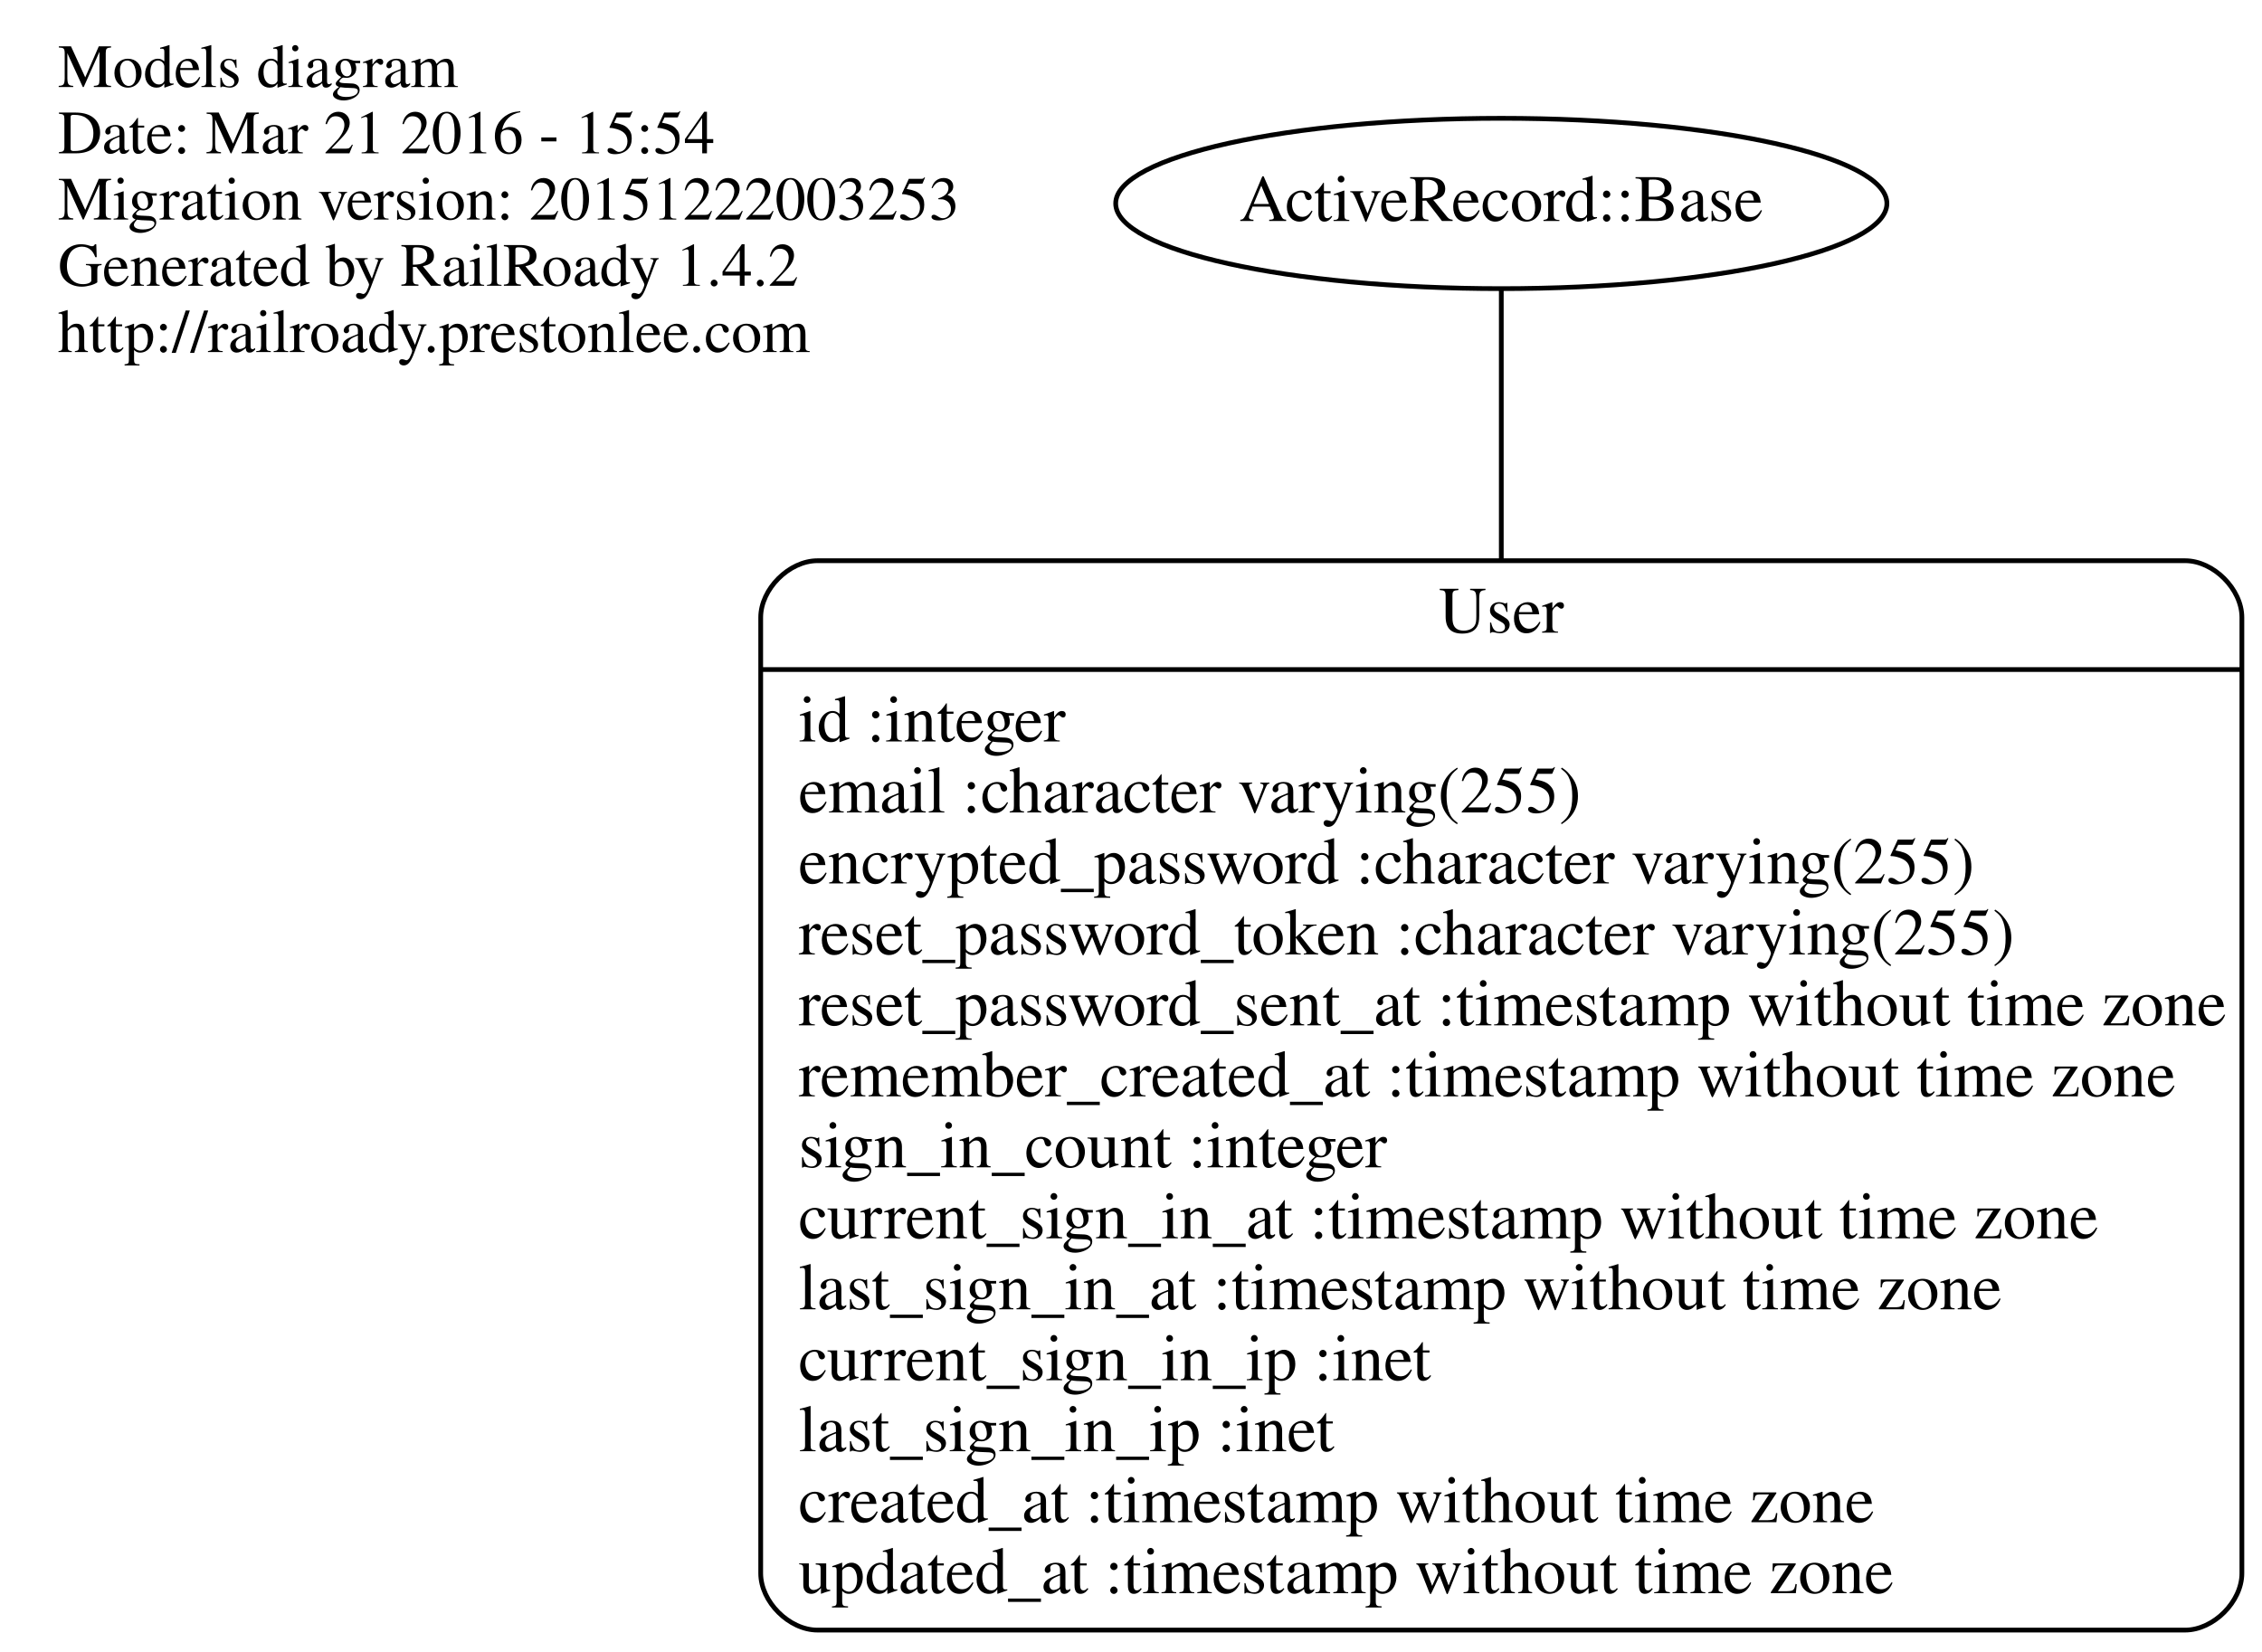
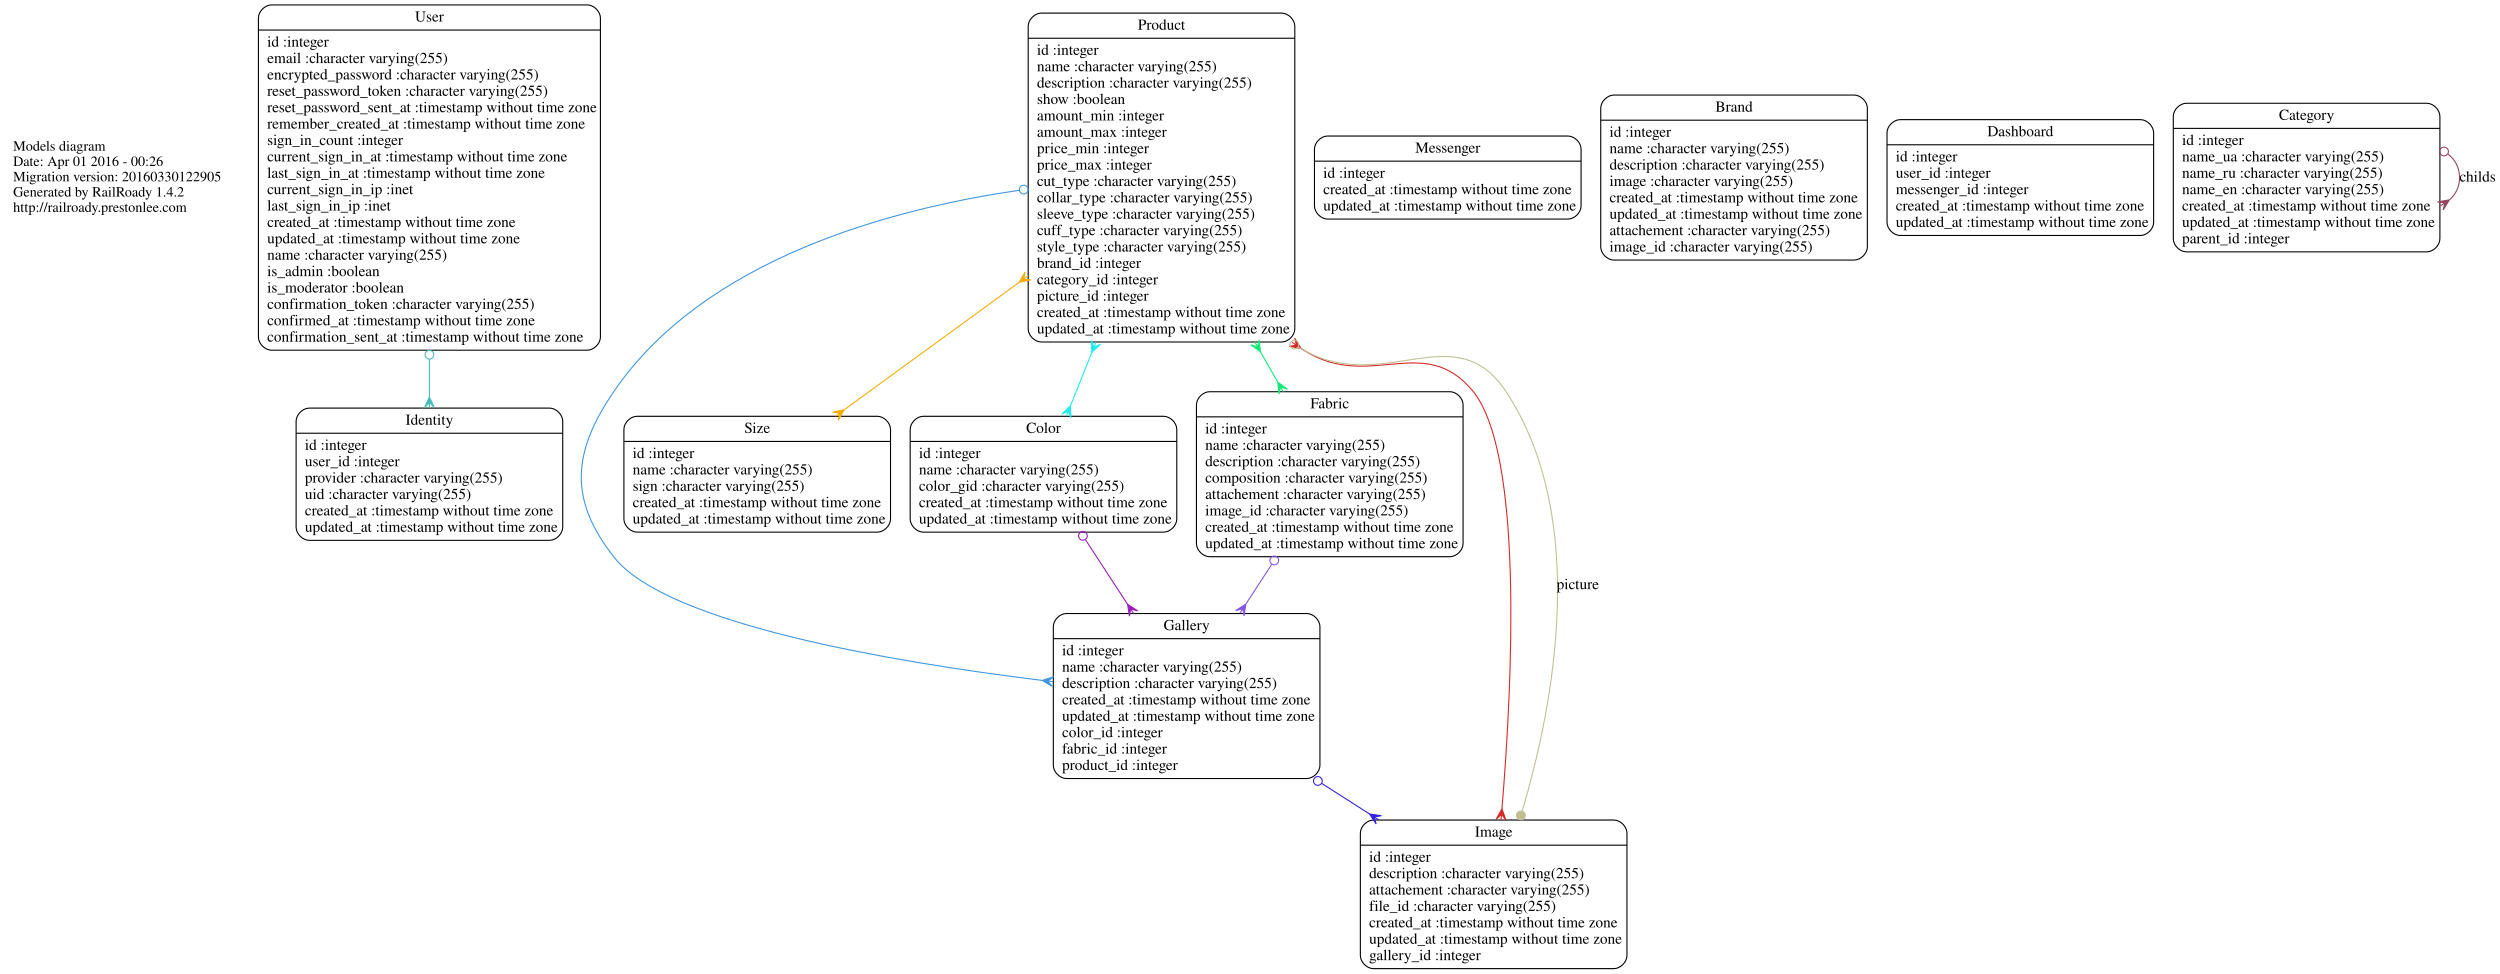
- <svg xmlns="http://www.w3.org/2000/svg" width="478pt" height="349pt" viewBox="0.00 0.00 477.50 349.00">
-   <g id="graph0" class="graph" transform="scale(1 1) rotate(0) translate(4 345)">
-     <polygon fill="none" stroke="none" points="-4,4 -4,-345 473.5,-345 473.5,4 -4,4" />
+ <svg xmlns="http://www.w3.org/2000/svg" width="2288pt" height="891pt" viewBox="0.00 0.00 2288.00 891.00">
+   <g id="graph0" class="graph" transform="scale(1 1) rotate(0) translate(4 887)">
+     <polygon fill="none" stroke="none" points="-4,4 -4,-887 2284,-887 2284,4 -4,4" />
    <g id="node1" class="node">
-       <text text-anchor="start" x="8" y="-326.6" font-family="Times,serif" font-size="13.00">Models diagram</text>
-       <text text-anchor="start" x="8" y="-312.6" font-family="Times,serif" font-size="13.00">Date: Mar 21 2016 - 15:54</text>
-       <text text-anchor="start" x="8" y="-298.6" font-family="Times,serif" font-size="13.00">Migration version: 20151222003253</text>
-       <text text-anchor="start" x="8" y="-284.6" font-family="Times,serif" font-size="13.00">Generated by RailRoady 1.4.2</text>
-       <text text-anchor="start" x="8" y="-270.6" font-family="Times,serif" font-size="13.00">http://railroady.prestonlee.com</text>
+       <text text-anchor="start" x="8" y="-749.1" font-family="Times,serif" font-size="13.00">Models diagram</text>
+       <text text-anchor="start" x="8" y="-735.1" font-family="Times,serif" font-size="13.00">Date: Apr 01 2016 - 00:26</text>
+       <text text-anchor="start" x="8" y="-721.1" font-family="Times,serif" font-size="13.00">Migration version: 20160330122905</text>
+       <text text-anchor="start" x="8" y="-707.1" font-family="Times,serif" font-size="13.00">Generated by RailRoady 1.4.2</text>
+       <text text-anchor="start" x="8" y="-693.1" font-family="Times,serif" font-size="13.00">http://railroady.prestonlee.com</text>
    </g>
    <g id="node2" class="node">
-       <path fill="none" stroke="black" d="M168.5,-0.5C168.5,-0.5 457.5,-0.5 457.5,-0.5 463.5,-0.5 469.5,-6.5 469.5,-12.5 469.5,-12.5 469.5,-214.5 469.5,-214.5 469.5,-220.5 463.5,-226.5 457.5,-226.5 457.5,-226.5 168.5,-226.5 168.5,-226.5 162.5,-226.5 156.5,-220.5 156.5,-214.5 156.5,-214.5 156.5,-12.5 156.5,-12.5 156.5,-6.5 162.5,-0.5 168.5,-0.5" />
-       <text text-anchor="middle" x="313" y="-211.3" font-family="Times,serif" font-size="14.00">User</text>
-       <polyline fill="none" stroke="black" points="156.5,-203.5 469.5,-203.5 " />
-       <text text-anchor="start" x="164.5" y="-188.3" font-family="Times,serif" font-size="14.00">id :integer</text>
-       <text text-anchor="start" x="164.5" y="-173.3" font-family="Times,serif" font-size="14.00">email :character varying(255)</text>
-       <text text-anchor="start" x="164.5" y="-158.3" font-family="Times,serif" font-size="14.00">encrypted_password :character varying(255)</text>
-       <text text-anchor="start" x="164.5" y="-143.3" font-family="Times,serif" font-size="14.00">reset_password_token :character varying(255)</text>
-       <text text-anchor="start" x="164.5" y="-128.3" font-family="Times,serif" font-size="14.00">reset_password_sent_at :timestamp without time zone</text>
-       <text text-anchor="start" x="164.5" y="-113.3" font-family="Times,serif" font-size="14.00">remember_created_at :timestamp without time zone</text>
-       <text text-anchor="start" x="164.5" y="-98.3" font-family="Times,serif" font-size="14.00">sign_in_count :integer</text>
-       <text text-anchor="start" x="164.5" y="-83.3" font-family="Times,serif" font-size="14.00">current_sign_in_at :timestamp without time zone</text>
-       <text text-anchor="start" x="164.5" y="-68.3" font-family="Times,serif" font-size="14.00">last_sign_in_at :timestamp without time zone</text>
-       <text text-anchor="start" x="164.5" y="-53.3" font-family="Times,serif" font-size="14.00">current_sign_in_ip :inet</text>
-       <text text-anchor="start" x="164.5" y="-38.3" font-family="Times,serif" font-size="14.00">last_sign_in_ip :inet</text>
-       <text text-anchor="start" x="164.5" y="-23.3" font-family="Times,serif" font-size="14.00">created_at :timestamp without time zone</text>
-       <text text-anchor="start" x="164.5" y="-8.3" font-family="Times,serif" font-size="14.00">updated_at :timestamp without time zone</text>
+       <path fill="none" stroke="black" d="M244.5,-566.5C244.5,-566.5 533.5,-566.5 533.5,-566.5 539.5,-566.5 545.5,-572.5 545.5,-578.5 545.5,-578.5 545.5,-870.5 545.5,-870.5 545.5,-876.5 539.5,-882.5 533.5,-882.5 533.5,-882.5 244.5,-882.5 244.5,-882.5 238.5,-882.5 232.5,-876.5 232.5,-870.5 232.5,-870.5 232.5,-578.5 232.5,-578.5 232.5,-572.5 238.5,-566.5 244.5,-566.5" />
+       <text text-anchor="middle" x="389" y="-867.3" font-family="Times,serif" font-size="14.00">User</text>
+       <polyline fill="none" stroke="black" points="232.5,-859.5 545.5,-859.5 " />
+       <text text-anchor="start" x="240.5" y="-844.3" font-family="Times,serif" font-size="14.00">id :integer</text>
+       <text text-anchor="start" x="240.5" y="-829.3" font-family="Times,serif" font-size="14.00">email :character varying(255)</text>
+       <text text-anchor="start" x="240.5" y="-814.3" font-family="Times,serif" font-size="14.00">encrypted_password :character varying(255)</text>
+       <text text-anchor="start" x="240.5" y="-799.3" font-family="Times,serif" font-size="14.00">reset_password_token :character varying(255)</text>
+       <text text-anchor="start" x="240.5" y="-784.3" font-family="Times,serif" font-size="14.00">reset_password_sent_at :timestamp without time zone</text>
+       <text text-anchor="start" x="240.5" y="-769.3" font-family="Times,serif" font-size="14.00">remember_created_at :timestamp without time zone</text>
+       <text text-anchor="start" x="240.5" y="-754.3" font-family="Times,serif" font-size="14.00">sign_in_count :integer</text>
+       <text text-anchor="start" x="240.5" y="-739.3" font-family="Times,serif" font-size="14.00">current_sign_in_at :timestamp without time zone</text>
+       <text text-anchor="start" x="240.5" y="-724.3" font-family="Times,serif" font-size="14.00">last_sign_in_at :timestamp without time zone</text>
+       <text text-anchor="start" x="240.5" y="-709.3" font-family="Times,serif" font-size="14.00">current_sign_in_ip :inet</text>
+       <text text-anchor="start" x="240.5" y="-694.3" font-family="Times,serif" font-size="14.00">last_sign_in_ip :inet</text>
+       <text text-anchor="start" x="240.5" y="-679.3" font-family="Times,serif" font-size="14.00">created_at :timestamp without time zone</text>
+       <text text-anchor="start" x="240.5" y="-664.3" font-family="Times,serif" font-size="14.00">updated_at :timestamp without time zone</text>
+       <text text-anchor="start" x="240.5" y="-649.3" font-family="Times,serif" font-size="14.00">name :character varying(255)</text>
+       <text text-anchor="start" x="240.5" y="-634.3" font-family="Times,serif" font-size="14.00">is_admin :boolean</text>
+       <text text-anchor="start" x="240.5" y="-619.3" font-family="Times,serif" font-size="14.00">is_moderator :boolean</text>
+       <text text-anchor="start" x="240.5" y="-604.3" font-family="Times,serif" font-size="14.00">confirmation_token :character varying(255)</text>
+       <text text-anchor="start" x="240.5" y="-589.3" font-family="Times,serif" font-size="14.00">confirmed_at :timestamp without time zone</text>
+       <text text-anchor="start" x="240.5" y="-574.3" font-family="Times,serif" font-size="14.00">confirmation_sent_at :timestamp without time zone</text>
+     </g>
+     <g id="node8" class="node">
+       <path fill="none" stroke="black" d="M279,-392.5C279,-392.5 499,-392.5 499,-392.5 505,-392.5 511,-398.5 511,-404.5 511,-404.5 511,-501.5 511,-501.5 511,-507.5 505,-513.5 499,-513.5 499,-513.5 279,-513.5 279,-513.5 273,-513.5 267,-507.5 267,-501.5 267,-501.5 267,-404.5 267,-404.5 267,-398.5 273,-392.5 279,-392.5" />
+       <text text-anchor="middle" x="389" y="-498.3" font-family="Times,serif" font-size="14.00">Identity</text>
+       <polyline fill="none" stroke="black" points="267,-490.5 511,-490.5 " />
+       <text text-anchor="start" x="275" y="-475.3" font-family="Times,serif" font-size="14.00">id :integer</text>
+       <text text-anchor="start" x="275" y="-460.3" font-family="Times,serif" font-size="14.00">user_id :integer</text>
+       <text text-anchor="start" x="275" y="-445.3" font-family="Times,serif" font-size="14.00">provider :character varying(255)</text>
+       <text text-anchor="start" x="275" y="-430.3" font-family="Times,serif" font-size="14.00">uid :character varying(255)</text>
+       <text text-anchor="start" x="275" y="-415.3" font-family="Times,serif" font-size="14.00">created_at :timestamp without time zone</text>
+       <text text-anchor="start" x="275" y="-400.3" font-family="Times,serif" font-size="14.00">updated_at :timestamp without time zone</text>
+     </g>
+     <g id="edge1" class="edge">
+       <path fill="none" stroke="#49bdbb" d="M389,-558.104C389,-546.238 389,-534.706 389,-523.905" />
+       <ellipse fill="none" stroke="#49bdbb" cx="389" cy="-562.341" rx="4" ry="4" />
+       <polygon fill="#49bdbb" stroke="#49bdbb" points="389,-523.785 393.5,-513.785 389,-518.785 389,-513.785 389,-513.785 389,-513.785 389,-518.785 384.5,-513.785 389,-523.785 389,-523.785" />
    </g>
    <g id="node3" class="node">
-       <ellipse fill="none" stroke="black" cx="313" cy="-302" rx="81.486" ry="18" />
-       <text text-anchor="middle" x="313" y="-298.3" font-family="Times,serif" font-size="14.00">ActiveRecord::Base</text>
-     </g>
-     <g id="edge1" class="edge">
-       <path fill="none" stroke="black" d="M313,-283.789C313,-269.902 313,-249.053 313,-226.687" />
+       <path fill="none" stroke="black" d="M949,-574C949,-574 1169,-574 1169,-574 1175,-574 1181,-580 1181,-586 1181,-586 1181,-863 1181,-863 1181,-869 1175,-875 1169,-875 1169,-875 949,-875 949,-875 943,-875 937,-869 937,-863 937,-863 937,-586 937,-586 937,-580 943,-574 949,-574" />
+       <text text-anchor="middle" x="1059" y="-859.8" font-family="Times,serif" font-size="14.00">Product</text>
+       <polyline fill="none" stroke="black" points="937,-852 1181,-852 " />
+       <text text-anchor="start" x="945" y="-836.8" font-family="Times,serif" font-size="14.00">id :integer</text>
+       <text text-anchor="start" x="945" y="-821.8" font-family="Times,serif" font-size="14.00">name :character varying(255)</text>
+       <text text-anchor="start" x="945" y="-806.8" font-family="Times,serif" font-size="14.00">description :character varying(255)</text>
+       <text text-anchor="start" x="945" y="-791.8" font-family="Times,serif" font-size="14.00">show :boolean</text>
+       <text text-anchor="start" x="945" y="-776.8" font-family="Times,serif" font-size="14.00">amount_min :integer</text>
+       <text text-anchor="start" x="945" y="-761.8" font-family="Times,serif" font-size="14.00">amount_max :integer</text>
+       <text text-anchor="start" x="945" y="-746.8" font-family="Times,serif" font-size="14.00">price_min :integer</text>
+       <text text-anchor="start" x="945" y="-731.8" font-family="Times,serif" font-size="14.00">price_max :integer</text>
+       <text text-anchor="start" x="945" y="-716.8" font-family="Times,serif" font-size="14.00">cut_type :character varying(255)</text>
+       <text text-anchor="start" x="945" y="-701.8" font-family="Times,serif" font-size="14.00">collar_type :character varying(255)</text>
+       <text text-anchor="start" x="945" y="-686.8" font-family="Times,serif" font-size="14.00">sleeve_type :character varying(255)</text>
+       <text text-anchor="start" x="945" y="-671.8" font-family="Times,serif" font-size="14.00">cuff_type :character varying(255)</text>
+       <text text-anchor="start" x="945" y="-656.8" font-family="Times,serif" font-size="14.00">style_type :character varying(255)</text>
+       <text text-anchor="start" x="945" y="-641.8" font-family="Times,serif" font-size="14.00">brand_id :integer</text>
+       <text text-anchor="start" x="945" y="-626.8" font-family="Times,serif" font-size="14.00">category_id :integer</text>
+       <text text-anchor="start" x="945" y="-611.8" font-family="Times,serif" font-size="14.00">picture_id :integer</text>
+       <text text-anchor="start" x="945" y="-596.8" font-family="Times,serif" font-size="14.00">created_at :timestamp without time zone</text>
+       <text text-anchor="start" x="945" y="-581.8" font-family="Times,serif" font-size="14.00">updated_at :timestamp without time zone</text>
+     </g>
+     <g id="node4" class="node">
+       <path fill="none" stroke="black" d="M972,-174.5C972,-174.5 1192,-174.5 1192,-174.5 1198,-174.5 1204,-180.5 1204,-186.5 1204,-186.5 1204,-313.5 1204,-313.5 1204,-319.5 1198,-325.5 1192,-325.5 1192,-325.5 972,-325.5 972,-325.5 966,-325.5 960,-319.5 960,-313.5 960,-313.5 960,-186.5 960,-186.5 960,-180.5 966,-174.5 972,-174.5" />
+       <text text-anchor="middle" x="1082" y="-310.3" font-family="Times,serif" font-size="14.00">Gallery</text>
+       <polyline fill="none" stroke="black" points="960,-302.5 1204,-302.5 " />
+       <text text-anchor="start" x="968" y="-287.3" font-family="Times,serif" font-size="14.00">id :integer</text>
+       <text text-anchor="start" x="968" y="-272.3" font-family="Times,serif" font-size="14.00">name :character varying(255)</text>
+       <text text-anchor="start" x="968" y="-257.3" font-family="Times,serif" font-size="14.00">description :character varying(255)</text>
+       <text text-anchor="start" x="968" y="-242.3" font-family="Times,serif" font-size="14.00">created_at :timestamp without time zone</text>
+       <text text-anchor="start" x="968" y="-227.3" font-family="Times,serif" font-size="14.00">updated_at :timestamp without time zone</text>
+       <text text-anchor="start" x="968" y="-212.3" font-family="Times,serif" font-size="14.00">color_id :integer</text>
+       <text text-anchor="start" x="968" y="-197.3" font-family="Times,serif" font-size="14.00">fabric_id :integer</text>
+       <text text-anchor="start" x="968" y="-182.3" font-family="Times,serif" font-size="14.00">product_id :integer</text>
+     </g>
+     <g id="edge2" class="edge">
+       <path fill="none" stroke="#3f96df" d="M928.78,-712.893C809.938,-695.515 640.622,-649.706 558,-529 519.842,-473.253 516.186,-430.06 558,-377 605.883,-316.239 810.542,-281.402 949.462,-264.35" />
+       <ellipse fill="none" stroke="#3f96df" cx="932.931" cy="-713.483" rx="4" ry="4" />
+       <polygon fill="#3f96df" stroke="#3f96df" points="949.836,-264.304 960.305,-267.57 954.8,-263.704 959.764,-263.103 959.764,-263.103 959.764,-263.103 954.8,-263.704 959.223,-258.635 949.836,-264.304 949.836,-264.304" />
+     </g>
+     <g id="node5" class="node">
+       <path fill="none" stroke="black" d="M579,-400C579,-400 799,-400 799,-400 805,-400 811,-406 811,-412 811,-412 811,-494 811,-494 811,-500 805,-506 799,-506 799,-506 579,-506 579,-506 573,-506 567,-500 567,-494 567,-494 567,-412 567,-412 567,-406 573,-400 579,-400" />
+       <text text-anchor="middle" x="689" y="-490.8" font-family="Times,serif" font-size="14.00">Size</text>
+       <polyline fill="none" stroke="black" points="567,-483 811,-483 " />
+       <text text-anchor="start" x="575" y="-467.8" font-family="Times,serif" font-size="14.00">id :integer</text>
+       <text text-anchor="start" x="575" y="-452.8" font-family="Times,serif" font-size="14.00">name :character varying(255)</text>
+       <text text-anchor="start" x="575" y="-437.8" font-family="Times,serif" font-size="14.00">sign :character varying(255)</text>
+       <text text-anchor="start" x="575" y="-422.8" font-family="Times,serif" font-size="14.00">created_at :timestamp without time zone</text>
+       <text text-anchor="start" x="575" y="-407.8" font-family="Times,serif" font-size="14.00">updated_at :timestamp without time zone</text>
+     </g>
+     <g id="edge7" class="edge">
+       <path fill="none" stroke="#f7ad08" d="M928.549,-628.482C875.283,-589.685 815.392,-546.061 768.819,-512.139" />
+       <polygon fill="#f7ad08" stroke="#f7ad08" points="928.74,-628.621 934.173,-638.146 932.781,-631.565 936.823,-634.509 936.823,-634.509 936.823,-634.509 932.781,-631.565 939.472,-630.871 928.74,-628.621 928.74,-628.621" />
+       <polygon fill="#f7ad08" stroke="#f7ad08" points="768.662,-512.024 763.228,-502.499 764.62,-509.08 760.579,-506.136 760.579,-506.136 760.579,-506.136 764.62,-509.08 757.929,-509.774 768.662,-512.024 768.662,-512.024" />
+     </g>
+     <g id="node9" class="node">
+       <path fill="none" stroke="black" d="M841,-400C841,-400 1061,-400 1061,-400 1067,-400 1073,-406 1073,-412 1073,-412 1073,-494 1073,-494 1073,-500 1067,-506 1061,-506 1061,-506 841,-506 841,-506 835,-506 829,-500 829,-494 829,-494 829,-412 829,-412 829,-406 835,-400 841,-400" />
+       <text text-anchor="middle" x="951" y="-490.8" font-family="Times,serif" font-size="14.00">Color</text>
+       <polyline fill="none" stroke="black" points="829,-483 1073,-483 " />
+       <text text-anchor="start" x="837" y="-467.8" font-family="Times,serif" font-size="14.00">id :integer</text>
+       <text text-anchor="start" x="837" y="-452.8" font-family="Times,serif" font-size="14.00">name :character varying(255)</text>
+       <text text-anchor="start" x="837" y="-437.8" font-family="Times,serif" font-size="14.00">color_gid :character varying(255)</text>
+       <text text-anchor="start" x="837" y="-422.8" font-family="Times,serif" font-size="14.00">created_at :timestamp without time zone</text>
+       <text text-anchor="start" x="837" y="-407.8" font-family="Times,serif" font-size="14.00">updated_at :timestamp without time zone</text>
+     </g>
+     <g id="edge4" class="edge">
+       <path fill="none" stroke="#1cecec" d="M995.26,-564.445C988.385,-547.289 981.727,-530.676 975.754,-515.77" />
+       <polygon fill="#1cecec" stroke="#1cecec" points="995.279,-564.494 994.822,-575.45 997.139,-569.135 998.999,-573.776 998.999,-573.776 998.999,-573.776 997.139,-569.135 1003.18,-572.102 995.279,-564.494 995.279,-564.494" />
+       <polygon fill="#1cecec" stroke="#1cecec" points="975.651,-515.514 976.109,-504.558 973.791,-510.873 971.932,-506.232 971.932,-506.232 971.932,-506.232 973.791,-510.873 967.754,-507.906 975.651,-515.514 975.651,-515.514" />
+     </g>
+     <g id="node10" class="node">
+       <path fill="none" stroke="black" d="M1253,-0.5C1253,-0.5 1473,-0.5 1473,-0.5 1479,-0.5 1485,-6.5 1485,-12.5 1485,-12.5 1485,-124.5 1485,-124.5 1485,-130.5 1479,-136.5 1473,-136.5 1473,-136.5 1253,-136.5 1253,-136.5 1247,-136.5 1241,-130.5 1241,-124.5 1241,-124.5 1241,-12.5 1241,-12.5 1241,-6.5 1247,-0.5 1253,-0.5" />
+       <text text-anchor="middle" x="1363" y="-121.3" font-family="Times,serif" font-size="14.00">Image</text>
+       <polyline fill="none" stroke="black" points="1241,-113.5 1485,-113.5 " />
+       <text text-anchor="start" x="1249" y="-98.3" font-family="Times,serif" font-size="14.00">id :integer</text>
+       <text text-anchor="start" x="1249" y="-83.3" font-family="Times,serif" font-size="14.00">description :character varying(255)</text>
+       <text text-anchor="start" x="1249" y="-68.3" font-family="Times,serif" font-size="14.00">attachement :character varying(255)</text>
+       <text text-anchor="start" x="1249" y="-53.3" font-family="Times,serif" font-size="14.00">file_id :character varying(255)</text>
+       <text text-anchor="start" x="1249" y="-38.3" font-family="Times,serif" font-size="14.00">created_at :timestamp without time zone</text>
+       <text text-anchor="start" x="1249" y="-23.3" font-family="Times,serif" font-size="14.00">updated_at :timestamp without time zone</text>
+       <text text-anchor="start" x="1249" y="-8.3" font-family="Times,serif" font-size="14.00">gallery_id :integer</text>
+     </g>
+     <g id="edge3" class="edge">
+       <path fill="none" stroke="#d62825" d="M1186.7,-568.097C1187.8,-567.386 1188.9,-566.687 1190,-566 1249.77,-528.824 1299.29,-583.372 1344,-529 1390.33,-472.653 1380.2,-262.622 1370.61,-147.02" />
+       <polygon fill="#d62825" stroke="#d62825" points="1186.66,-568.127 1175.87,-570.065 1182.53,-570.952 1178.41,-573.778 1178.41,-573.778 1178.41,-573.778 1182.53,-570.952 1180.95,-577.49 1186.66,-568.127 1186.66,-568.127" />
+       <polygon fill="#d62825" stroke="#d62825" points="1370.59,-146.782 1374.22,-136.437 1370.16,-141.799 1369.74,-136.817 1369.74,-136.817 1369.74,-136.817 1370.16,-141.799 1365.26,-137.198 1370.59,-146.782 1370.59,-146.782" />
+     </g>
+     <g id="edge6" class="edge">
+       <path fill="none" stroke="#c0bf94" d="M1184.31,-569.25C1186.19,-568.128 1188.09,-567.044 1190,-566 1263.21,-526.021 1327.9,-598.519 1374,-529 1450.86,-413.097 1417.97,-242.042 1389.14,-144.644" />
+       <ellipse fill="none" stroke="#c0bf94" cx="1180.54" cy="-571.628" rx="4" ry="4" />
+       <ellipse fill="#c0bf94" stroke="#c0bf94" cx="1387.96" cy="-140.726" rx="4" ry="4" />
+       <text text-anchor="middle" x="1440" y="-347.8" font-family="Times,serif" font-size="14.00">picture</text>
+     </g>
+     <g id="node11" class="node">
+       <path fill="none" stroke="black" d="M1103,-377.5C1103,-377.5 1323,-377.5 1323,-377.5 1329,-377.5 1335,-383.5 1335,-389.5 1335,-389.5 1335,-516.5 1335,-516.5 1335,-522.5 1329,-528.5 1323,-528.5 1323,-528.5 1103,-528.5 1103,-528.5 1097,-528.5 1091,-522.5 1091,-516.5 1091,-516.5 1091,-389.5 1091,-389.5 1091,-383.5 1097,-377.5 1103,-377.5" />
+       <text text-anchor="middle" x="1213" y="-513.3" font-family="Times,serif" font-size="14.00">Fabric</text>
+       <polyline fill="none" stroke="black" points="1091,-505.5 1335,-505.5 " />
+       <text text-anchor="start" x="1099" y="-490.3" font-family="Times,serif" font-size="14.00">id :integer</text>
+       <text text-anchor="start" x="1099" y="-475.3" font-family="Times,serif" font-size="14.00">name :character varying(255)</text>
+       <text text-anchor="start" x="1099" y="-460.3" font-family="Times,serif" font-size="14.00">description :character varying(255)</text>
+       <text text-anchor="start" x="1099" y="-445.3" font-family="Times,serif" font-size="14.00">composition :character varying(255)</text>
+       <text text-anchor="start" x="1099" y="-430.3" font-family="Times,serif" font-size="14.00">attachement :character varying(255)</text>
+       <text text-anchor="start" x="1099" y="-415.3" font-family="Times,serif" font-size="14.00">image_id :character varying(255)</text>
+       <text text-anchor="start" x="1099" y="-400.3" font-family="Times,serif" font-size="14.00">created_at :timestamp without time zone</text>
+       <text text-anchor="start" x="1099" y="-385.3" font-family="Times,serif" font-size="14.00">updated_at :timestamp without time zone</text>
+     </g>
+     <g id="edge5" class="edge">
+       <path fill="none" stroke="#12ea78" d="M1149.56,-565.019C1154.96,-555.576 1160.26,-546.293 1165.36,-537.364" />
+       <polygon fill="#12ea78" stroke="#12ea78" points="1149.52,-565.094 1140.65,-571.543 1147.04,-569.435 1144.56,-573.776 1144.56,-573.776 1144.56,-573.776 1147.04,-569.435 1148.46,-576.009 1149.52,-565.094 1149.52,-565.094" />
+       <polygon fill="#12ea78" stroke="#12ea78" points="1165.43,-537.243 1174.3,-530.793 1167.91,-532.902 1170.39,-528.561 1170.39,-528.561 1170.39,-528.561 1167.91,-532.902 1166.49,-526.328 1165.43,-537.243 1165.43,-537.243" />
+     </g>
+     <g id="edge8" class="edge">
+       <path fill="none" stroke="#3321dd" d="M1205.64,-170.018C1220.2,-160.717 1235.01,-151.26 1249.42,-142.053" />
+       <ellipse fill="none" stroke="#3321dd" cx="1202.1" cy="-172.282" rx="4" ry="4" />
+       <polygon fill="#3321dd" stroke="#3321dd" points="1249.43,-142.048 1260.28,-140.457 1253.64,-139.356 1257.86,-136.664 1257.86,-136.664 1257.86,-136.664 1253.64,-139.356 1255.43,-132.872 1249.43,-142.048 1249.43,-142.048" />
+     </g>
+     <g id="node6" class="node">
+       <path fill="none" stroke="black" d="M1211,-686.5C1211,-686.5 1431,-686.5 1431,-686.5 1437,-686.5 1443,-692.5 1443,-698.5 1443,-698.5 1443,-750.5 1443,-750.5 1443,-756.5 1437,-762.5 1431,-762.5 1431,-762.5 1211,-762.5 1211,-762.5 1205,-762.5 1199,-756.5 1199,-750.5 1199,-750.5 1199,-698.5 1199,-698.5 1199,-692.5 1205,-686.5 1211,-686.5" />
+       <text text-anchor="middle" x="1321" y="-747.3" font-family="Times,serif" font-size="14.00">Messenger</text>
+       <polyline fill="none" stroke="black" points="1199,-739.5 1443,-739.5 " />
+       <text text-anchor="start" x="1207" y="-724.3" font-family="Times,serif" font-size="14.00">id :integer</text>
+       <text text-anchor="start" x="1207" y="-709.3" font-family="Times,serif" font-size="14.00">created_at :timestamp without time zone</text>
+       <text text-anchor="start" x="1207" y="-694.3" font-family="Times,serif" font-size="14.00">updated_at :timestamp without time zone</text>
+     </g>
+     <g id="node7" class="node">
+       <path fill="none" stroke="black" d="M1473,-649C1473,-649 1693,-649 1693,-649 1699,-649 1705,-655 1705,-661 1705,-661 1705,-788 1705,-788 1705,-794 1699,-800 1693,-800 1693,-800 1473,-800 1473,-800 1467,-800 1461,-794 1461,-788 1461,-788 1461,-661 1461,-661 1461,-655 1467,-649 1473,-649" />
+       <text text-anchor="middle" x="1583" y="-784.8" font-family="Times,serif" font-size="14.00">Brand</text>
+       <polyline fill="none" stroke="black" points="1461,-777 1705,-777 " />
+       <text text-anchor="start" x="1469" y="-761.8" font-family="Times,serif" font-size="14.00">id :integer</text>
+       <text text-anchor="start" x="1469" y="-746.8" font-family="Times,serif" font-size="14.00">name :character varying(255)</text>
+       <text text-anchor="start" x="1469" y="-731.8" font-family="Times,serif" font-size="14.00">description :character varying(255)</text>
+       <text text-anchor="start" x="1469" y="-716.8" font-family="Times,serif" font-size="14.00">image :character varying(255)</text>
+       <text text-anchor="start" x="1469" y="-701.8" font-family="Times,serif" font-size="14.00">created_at :timestamp without time zone</text>
+       <text text-anchor="start" x="1469" y="-686.8" font-family="Times,serif" font-size="14.00">updated_at :timestamp without time zone</text>
+       <text text-anchor="start" x="1469" y="-671.8" font-family="Times,serif" font-size="14.00">attachement :character varying(255)</text>
+       <text text-anchor="start" x="1469" y="-656.8" font-family="Times,serif" font-size="14.00">image_id :character varying(255)</text>
+     </g>
+     <g id="edge9" class="edge">
+       <path fill="none" stroke="#9b1ab9" d="M989.314,-393.213C1001.39,-374.686 1014.96,-353.859 1027.92,-333.977" />
+       <ellipse fill="none" stroke="#9b1ab9" cx="987.09" cy="-396.625" rx="4" ry="4" />
+       <polygon fill="#9b1ab9" stroke="#9b1ab9" points="1027.97,-333.901 1037.2,-327.98 1030.7,-329.712 1033.43,-325.523 1033.43,-325.523 1033.43,-325.523 1030.7,-329.712 1029.66,-323.066 1027.97,-333.901 1027.97,-333.901" />
+     </g>
+     <g id="edge10" class="edge">
+       <path fill="none" stroke="#8554e8" d="M1159.99,-370.668C1152.21,-358.728 1144.18,-346.412 1136.37,-334.43" />
+       <ellipse fill="none" stroke="#8554e8" cx="1162.22" cy="-374.09" rx="4" ry="4" />
+       <polygon fill="#8554e8" stroke="#8554e8" points="1136.19,-334.152 1134.5,-323.317 1133.46,-329.963 1130.73,-325.774 1130.73,-325.774 1130.73,-325.774 1133.46,-329.963 1126.96,-328.231 1136.19,-334.152 1136.19,-334.152" />
+     </g>
+     <g id="node12" class="node">
+       <path fill="none" stroke="black" d="M1735,-671.5C1735,-671.5 1955,-671.5 1955,-671.5 1961,-671.5 1967,-677.5 1967,-683.5 1967,-683.5 1967,-765.5 1967,-765.5 1967,-771.5 1961,-777.5 1955,-777.5 1955,-777.5 1735,-777.5 1735,-777.5 1729,-777.5 1723,-771.5 1723,-765.5 1723,-765.5 1723,-683.5 1723,-683.5 1723,-677.5 1729,-671.5 1735,-671.5" />
+       <text text-anchor="middle" x="1845" y="-762.3" font-family="Times,serif" font-size="14.00">Dashboard</text>
+       <polyline fill="none" stroke="black" points="1723,-754.5 1967,-754.5 " />
+       <text text-anchor="start" x="1731" y="-739.3" font-family="Times,serif" font-size="14.00">id :integer</text>
+       <text text-anchor="start" x="1731" y="-724.3" font-family="Times,serif" font-size="14.00">user_id :integer</text>
+       <text text-anchor="start" x="1731" y="-709.3" font-family="Times,serif" font-size="14.00">messenger_id :integer</text>
+       <text text-anchor="start" x="1731" y="-694.3" font-family="Times,serif" font-size="14.00">created_at :timestamp without time zone</text>
+       <text text-anchor="start" x="1731" y="-679.3" font-family="Times,serif" font-size="14.00">updated_at :timestamp without time zone</text>
+     </g>
+     <g id="node13" class="node">
+       <path fill="none" stroke="black" d="M1997,-656.5C1997,-656.5 2217,-656.5 2217,-656.5 2223,-656.5 2229,-662.5 2229,-668.5 2229,-668.5 2229,-780.5 2229,-780.5 2229,-786.5 2223,-792.5 2217,-792.5 2217,-792.5 1997,-792.5 1997,-792.5 1991,-792.5 1985,-786.5 1985,-780.5 1985,-780.5 1985,-668.5 1985,-668.5 1985,-662.5 1991,-656.5 1997,-656.5" />
+       <text text-anchor="middle" x="2107" y="-777.3" font-family="Times,serif" font-size="14.00">Category</text>
+       <polyline fill="none" stroke="black" points="1985,-769.5 2229,-769.5 " />
+       <text text-anchor="start" x="1993" y="-754.3" font-family="Times,serif" font-size="14.00">id :integer</text>
+       <text text-anchor="start" x="1993" y="-739.3" font-family="Times,serif" font-size="14.00">name_ua :character varying(255)</text>
+       <text text-anchor="start" x="1993" y="-724.3" font-family="Times,serif" font-size="14.00">name_ru :character varying(255)</text>
+       <text text-anchor="start" x="1993" y="-709.3" font-family="Times,serif" font-size="14.00">name_en :character varying(255)</text>
+       <text text-anchor="start" x="1993" y="-694.3" font-family="Times,serif" font-size="14.00">created_at :timestamp without time zone</text>
+       <text text-anchor="start" x="1993" y="-679.3" font-family="Times,serif" font-size="14.00">updated_at :timestamp without time zone</text>
+       <text text-anchor="start" x="1993" y="-664.3" font-family="Times,serif" font-size="14.00">parent_id :integer</text>
+     </g>
+     <g id="edge11" class="edge">
+       <path fill="none" stroke="#984260" d="M2236.31,-746.118C2243.03,-740.786 2247,-733.58 2247,-724.5 2247,-716.161 2243.65,-709.403 2237.9,-704.225" />
+       <ellipse fill="none" stroke="#984260" cx="2232.78" cy="-748.35" rx="4" ry="4" />
+       <polygon fill="#984260" stroke="#984260" points="2237.7,-704.092 2231.91,-694.777 2233.55,-701.301 2229.4,-698.511 2229.4,-698.511 2229.4,-698.511 2233.55,-701.301 2226.89,-702.245 2237.7,-704.092 2237.7,-704.092" />
+       <text text-anchor="middle" x="2263.5" y="-720.8" font-family="Times,serif" font-size="14.00">childs</text>
    </g>
  </g>
</svg>
